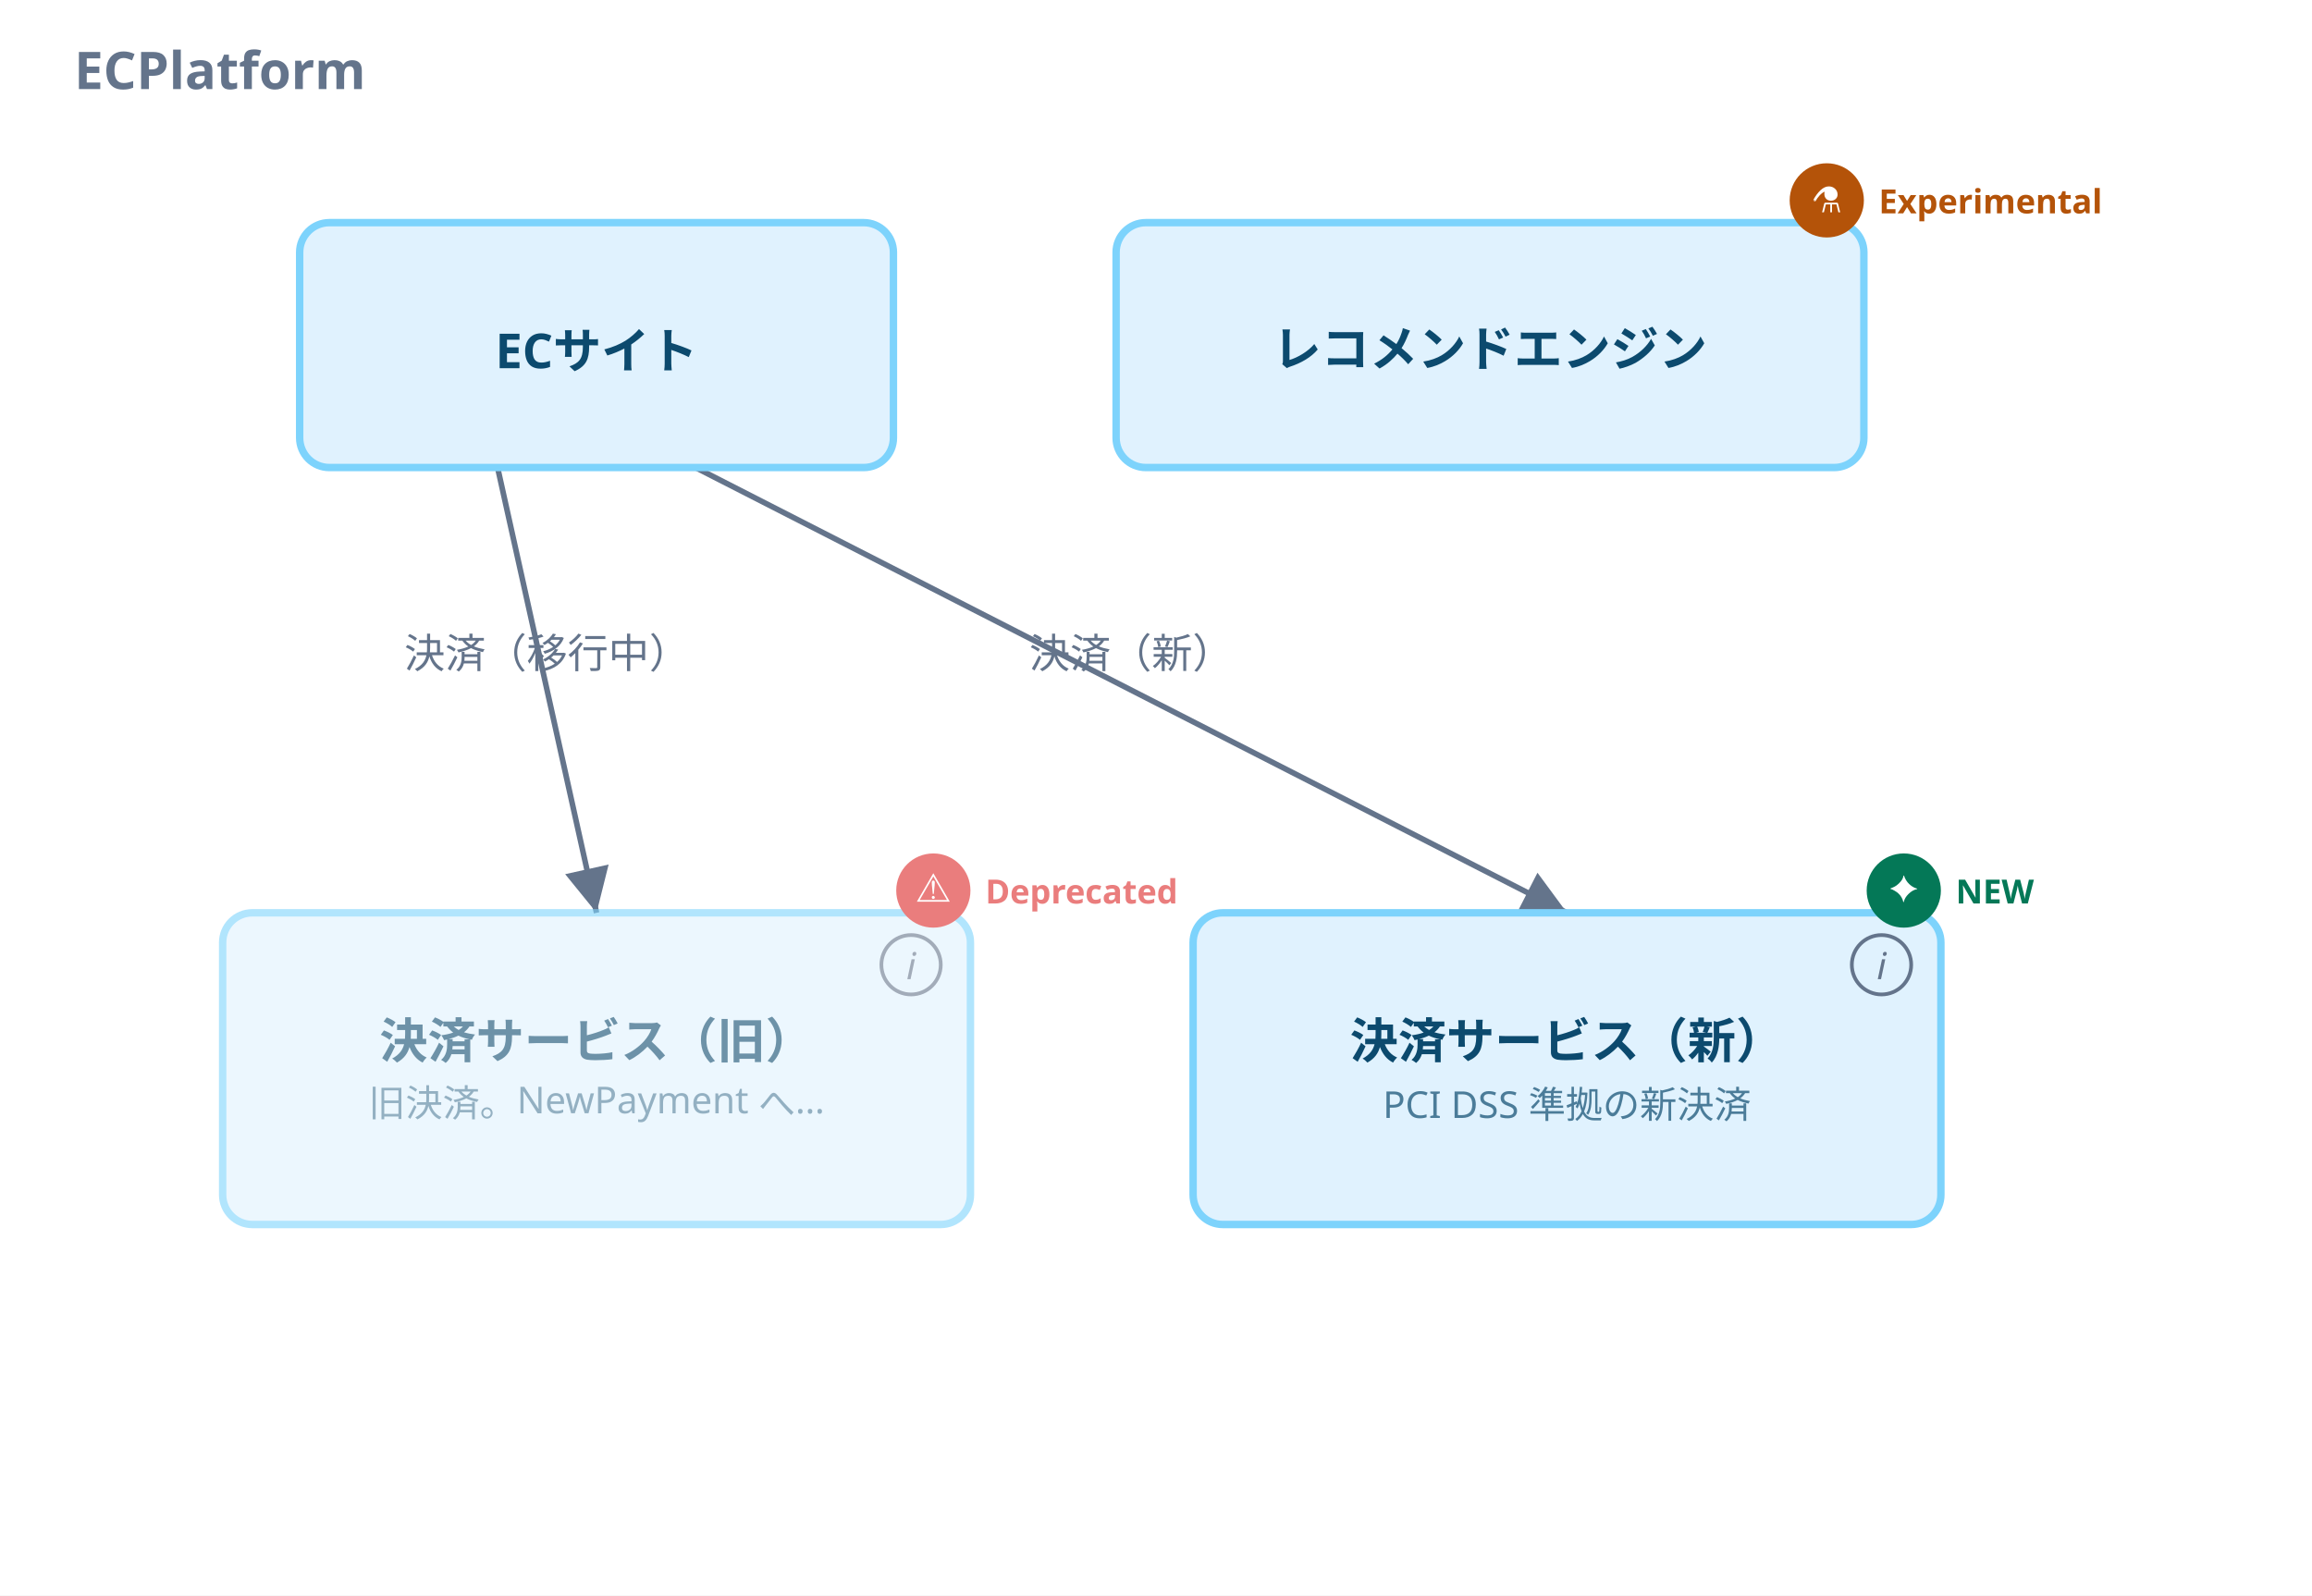
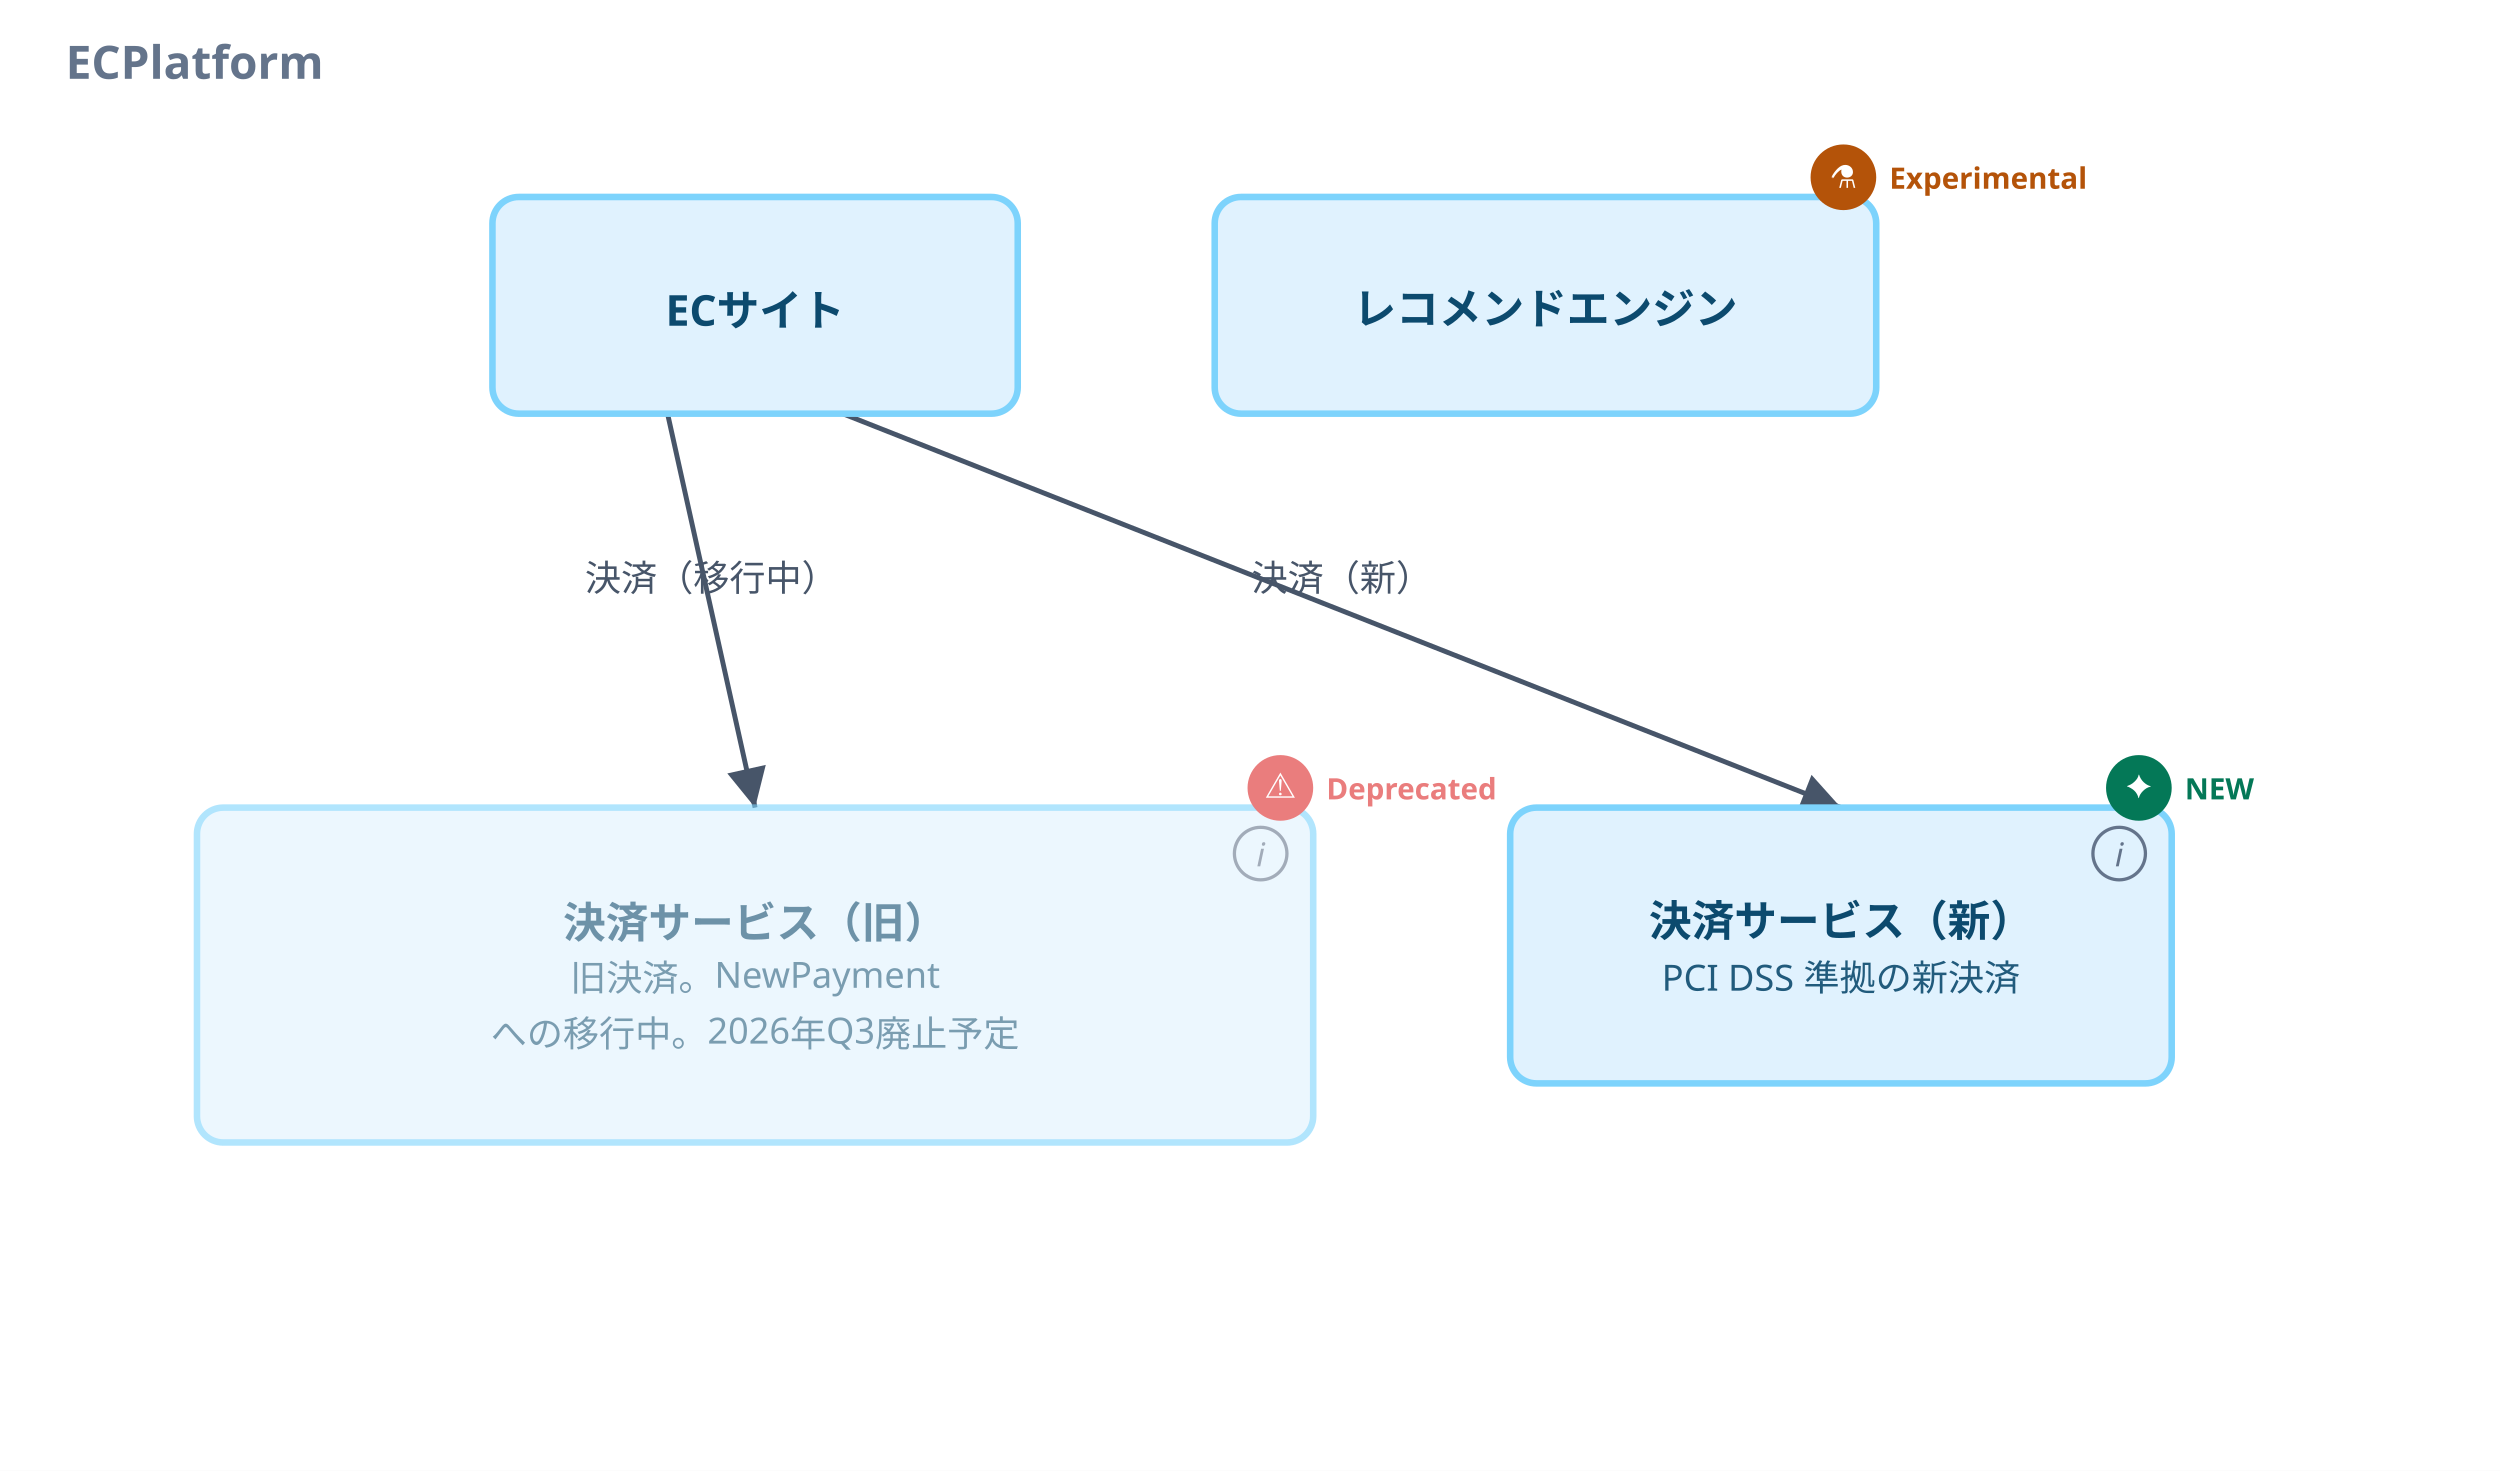
- <svg xmlns="http://www.w3.org/2000/svg" viewBox="0 0 623 430" width="623" height="430">
+ <svg xmlns="http://www.w3.org/2000/svg" viewBox="0 0 761.5 448" width="761.5" height="448">
  <defs>
    <marker id="arrow-default" viewBox="0 0 10 10" refX="10" refY="5" markerWidth="8" markerHeight="8" orient="auto-start-reverse">
-       <path d="M 0 0 L 10 5 L 0 10 z" fill="#64748B" />
+       <path d="M 0 0 L 10 5 L 0 10 z" fill="#475569" />
    </marker>
  </defs>
-   <rect width="623" height="430" fill="#FFFFFF" rx="0" />
+   <rect width="761.5" height="448" fill="#FFFFFF" rx="0" />
  <text x="20" y="24" fill="#64748B" font-size="14px" font-family="sans-serif" font-weight="bold">ECPlatform</text>
  <g class="edges">
    <g data-edge-from="ECommerce" data-edge-to="LegacyPayment" data-edge-kind="sync" data-edge-canonical-id="ECommerce-&gt;LegacyPayment" data-edge-label="決済（移行中）" class="krs-edge krs-edge--interactive">
-       <line x1="134.083" y1="126" x2="160.75" y2="246" stroke="transparent" stroke-width="14" stroke-linecap="butt" class="krs-edge__hitline" />
-       <line x1="134.083" y1="126" x2="160.75" y2="246" stroke="#64748B" stroke-width="1.5" marker-end="url(#arrow-default)" />
-       <text x="147.417" y="180" text-anchor="middle" fill="#64748B" font-size="11px" font-family="sans-serif">決済（移行中）</text>
+       <line x1="203.333" y1="126" x2="230" y2="246" stroke="transparent" stroke-width="14" stroke-linecap="butt" class="krs-edge__hitline" />
+       <line x1="203.333" y1="126" x2="230" y2="246" stroke="#475569" stroke-width="1.5" marker-end="url(#arrow-default)" />
+       <text x="216.667" y="180" text-anchor="middle" fill="#475569" font-size="11px" font-family="sans-serif">決済（移行中）</text>
    </g>
    <g data-edge-from="ECommerce" data-edge-to="NewPayment" data-edge-kind="sync" data-edge-canonical-id="ECommerce-&gt;NewPayment" data-edge-label="決済（新）" class="krs-edge krs-edge--interactive">
-       <line x1="187.417" y1="126" x2="422.25" y2="246" stroke="transparent" stroke-width="14" stroke-linecap="butt" class="krs-edge__hitline" />
-       <line x1="187.417" y1="126" x2="422.25" y2="246" stroke="#64748B" stroke-width="1.5" marker-end="url(#arrow-default)" />
-       <text x="304.833" y="180" text-anchor="middle" fill="#64748B" font-size="11px" font-family="sans-serif">決済（新）</text>
+       <line x1="256.667" y1="126" x2="560.75" y2="246" stroke="transparent" stroke-width="14" stroke-linecap="butt" class="krs-edge__hitline" />
+       <line x1="256.667" y1="126" x2="560.75" y2="246" stroke="#475569" stroke-width="1.5" marker-end="url(#arrow-default)" />
+       <text x="408.708" y="180" text-anchor="middle" fill="#475569" font-size="11px" font-family="sans-serif">決済（新）</text>
    </g>
  </g>
  <g class="nodes">
    <g data-node-id="ECommerce" data-node-kind="service" data-has-children="false" data-has-description="false">
-       <rect x="80.75" y="60" width="160" height="66" rx="8" ry="8" fill="#E0F2FE" stroke="#7DD3FC" stroke-width="2" />
-       <text x="160.75" y="93" text-anchor="middle" dominant-baseline="central" fill="#0C4A6E" font-size="13px" font-weight="bold" font-family="sans-serif">ECサイト</text>
+       <rect x="150" y="60" width="160" height="66" rx="8" ry="8" fill="#E0F2FE" stroke="#7DD3FC" stroke-width="2" />
+       <text x="230" y="93" text-anchor="middle" dominant-baseline="central" fill="#0C4A6E" font-size="13px" font-weight="bold" font-family="sans-serif">ECサイト</text>
    </g>
    <g data-node-id="RecommendationEngine" data-node-kind="service" data-has-children="false" data-has-description="false">
-       <rect x="300.75" y="60" width="201.5" height="66" rx="8" ry="8" fill="#E0F2FE" stroke="#7DD3FC" stroke-width="2" />
-       <text x="401.5" y="93" text-anchor="middle" dominant-baseline="central" fill="#0C4A6E" font-size="13px" font-weight="bold" font-family="sans-serif">レコメンドエンジン</text>
+       <rect x="370" y="60" width="201.5" height="66" rx="8" ry="8" fill="#E0F2FE" stroke="#7DD3FC" stroke-width="2" />
+       <text x="470.75" y="93" text-anchor="middle" dominant-baseline="central" fill="#0C4A6E" font-size="13px" font-weight="bold" font-family="sans-serif">レコメンドエンジン</text>
      <g data-node-badge="RecommendationEngine">
-         <circle cx="492.25" cy="54" r="10" fill="#B45309" />
-         <text x="492.25" y="54" text-anchor="middle" dominant-baseline="central" fill="white" font-size="10px">⚗</text>
-         <text x="506.25" y="54" dominant-baseline="central" fill="#B45309" font-size="9px" font-weight="bold" font-family="sans-serif">Experimental</text>
+         <circle cx="561.5" cy="54" r="10" fill="#B45309" />
+         <text x="561.5" y="54" text-anchor="middle" dominant-baseline="central" fill="white" font-size="10px">⚗</text>
+         <text x="575.5" y="54" dominant-baseline="central" fill="#B45309" font-size="9px" font-weight="bold" font-family="sans-serif">Experimental</text>
      </g>
    </g>
    <g data-node-id="LegacyPayment" data-node-kind="service" data-has-children="false" data-has-description="true" opacity="0.6">
-       <rect x="60" y="246" width="201.5" height="84" rx="8" ry="8" fill="#E0F2FE" stroke="#7DD3FC" stroke-width="2" />
-       <text x="160.75" y="279.5" text-anchor="middle" dominant-baseline="central" fill="#0C4A6E" font-size="13px" font-weight="bold" font-family="sans-serif">決済サービス（旧）</text>
-       <text x="160.75" y="296.5" text-anchor="middle" dominant-baseline="central" fill="#0C4A6E" font-size="10px" font-family="sans-serif" opacity="0.7">旧決済。NewPayment へ…</text>
+       <rect x="60" y="246" width="340" height="102" rx="8" ry="8" fill="#E0F2FE" stroke="#7DD3FC" stroke-width="2" />
+       <text x="230" y="280" text-anchor="middle" dominant-baseline="central" fill="#0C4A6E" font-size="13px" font-weight="bold" font-family="sans-serif">決済サービス（旧）</text>
+       <text x="230" y="297" text-anchor="middle" dominant-baseline="central" fill="#0C4A6E" font-size="11px" font-family="sans-serif" opacity="0.9">旧決済。NewPayment</text>
+       <text x="230" y="314" text-anchor="middle" dominant-baseline="central" fill="#0C4A6E" font-size="11px" font-family="sans-serif" opacity="0.9">への移行中。2026年Q3廃止予定</text>
      <g data-node-badge="LegacyPayment">
-         <circle cx="251.5" cy="240" r="10" fill="#DC2626" />
-         <text x="251.5" y="240" text-anchor="middle" dominant-baseline="central" fill="white" font-size="10px">⚠</text>
-         <text x="265.5" y="240" dominant-baseline="central" fill="#DC2626" font-size="9px" font-weight="bold" font-family="sans-serif">Deprecated</text>
+         <circle cx="390" cy="240" r="10" fill="#DC2626" />
+         <text x="390" y="240" text-anchor="middle" dominant-baseline="central" fill="white" font-size="10px">⚠</text>
+         <text x="404" y="240" dominant-baseline="central" fill="#DC2626" font-size="9px" font-weight="bold" font-family="sans-serif">Deprecated</text>
      </g>
      <g data-info-button="LegacyPayment" style="cursor: pointer" pointer-events="all">
-         <circle cx="245.5" cy="260" r="8" fill="transparent" stroke="#64748B" stroke-width="1" />
-         <text x="245.5" y="260" text-anchor="middle" dominant-baseline="central" fill="#64748B" font-size="10px" font-family="sans-serif" font-style="italic">i</text>
+         <circle cx="384" cy="260" r="8" fill="transparent" stroke="#64748B" stroke-width="1" />
+         <text x="384" y="260" text-anchor="middle" dominant-baseline="central" fill="#64748B" font-size="10px" font-family="sans-serif" font-style="italic">i</text>
      </g>
    </g>
    <g data-node-id="NewPayment" data-node-kind="service" data-has-children="false" data-has-description="true">
-       <rect x="321.5" y="246" width="201.5" height="84" rx="8" ry="8" fill="#E0F2FE" stroke="#7DD3FC" stroke-width="2" />
-       <text x="422.25" y="279.5" text-anchor="middle" dominant-baseline="central" fill="#0C4A6E" font-size="13px" font-weight="bold" font-family="sans-serif">決済サービス（新）</text>
-       <text x="422.25" y="296.5" text-anchor="middle" dominant-baseline="central" fill="#0C4A6E" font-size="10px" font-family="sans-serif" opacity="0.7">PCI DSS 準拠の新決済</text>
+       <rect x="460" y="246" width="201.5" height="84" rx="8" ry="8" fill="#E0F2FE" stroke="#7DD3FC" stroke-width="2" />
+       <text x="560.75" y="279.5" text-anchor="middle" dominant-baseline="central" fill="#0C4A6E" font-size="13px" font-weight="bold" font-family="sans-serif">決済サービス（新）</text>
+       <text x="560.75" y="296.5" text-anchor="middle" dominant-baseline="central" fill="#0C4A6E" font-size="11px" font-family="sans-serif" opacity="0.9">PCI DSS 準拠の新決済</text>
      <g data-node-badge="NewPayment">
-         <circle cx="513" cy="240" r="10" fill="#047857" />
-         <text x="513" y="240" text-anchor="middle" dominant-baseline="central" fill="white" font-size="10px">✦</text>
-         <text x="527" y="240" dominant-baseline="central" fill="#047857" font-size="9px" font-weight="bold" font-family="sans-serif">NEW</text>
+         <circle cx="651.5" cy="240" r="10" fill="#047857" />
+         <text x="651.5" y="240" text-anchor="middle" dominant-baseline="central" fill="white" font-size="10px">✦</text>
+         <text x="665.5" y="240" dominant-baseline="central" fill="#047857" font-size="9px" font-weight="bold" font-family="sans-serif">NEW</text>
      </g>
      <g data-info-button="NewPayment" style="cursor: pointer" pointer-events="all">
-         <circle cx="507" cy="260" r="8" fill="transparent" stroke="#64748B" stroke-width="1" />
-         <text x="507" y="260" text-anchor="middle" dominant-baseline="central" fill="#64748B" font-size="10px" font-family="sans-serif" font-style="italic">i</text>
+         <circle cx="645.5" cy="260" r="8" fill="transparent" stroke="#64748B" stroke-width="1" />
+         <text x="645.5" y="260" text-anchor="middle" dominant-baseline="central" fill="#64748B" font-size="10px" font-family="sans-serif" font-style="italic">i</text>
      </g>
    </g>
  </g>
</svg>
